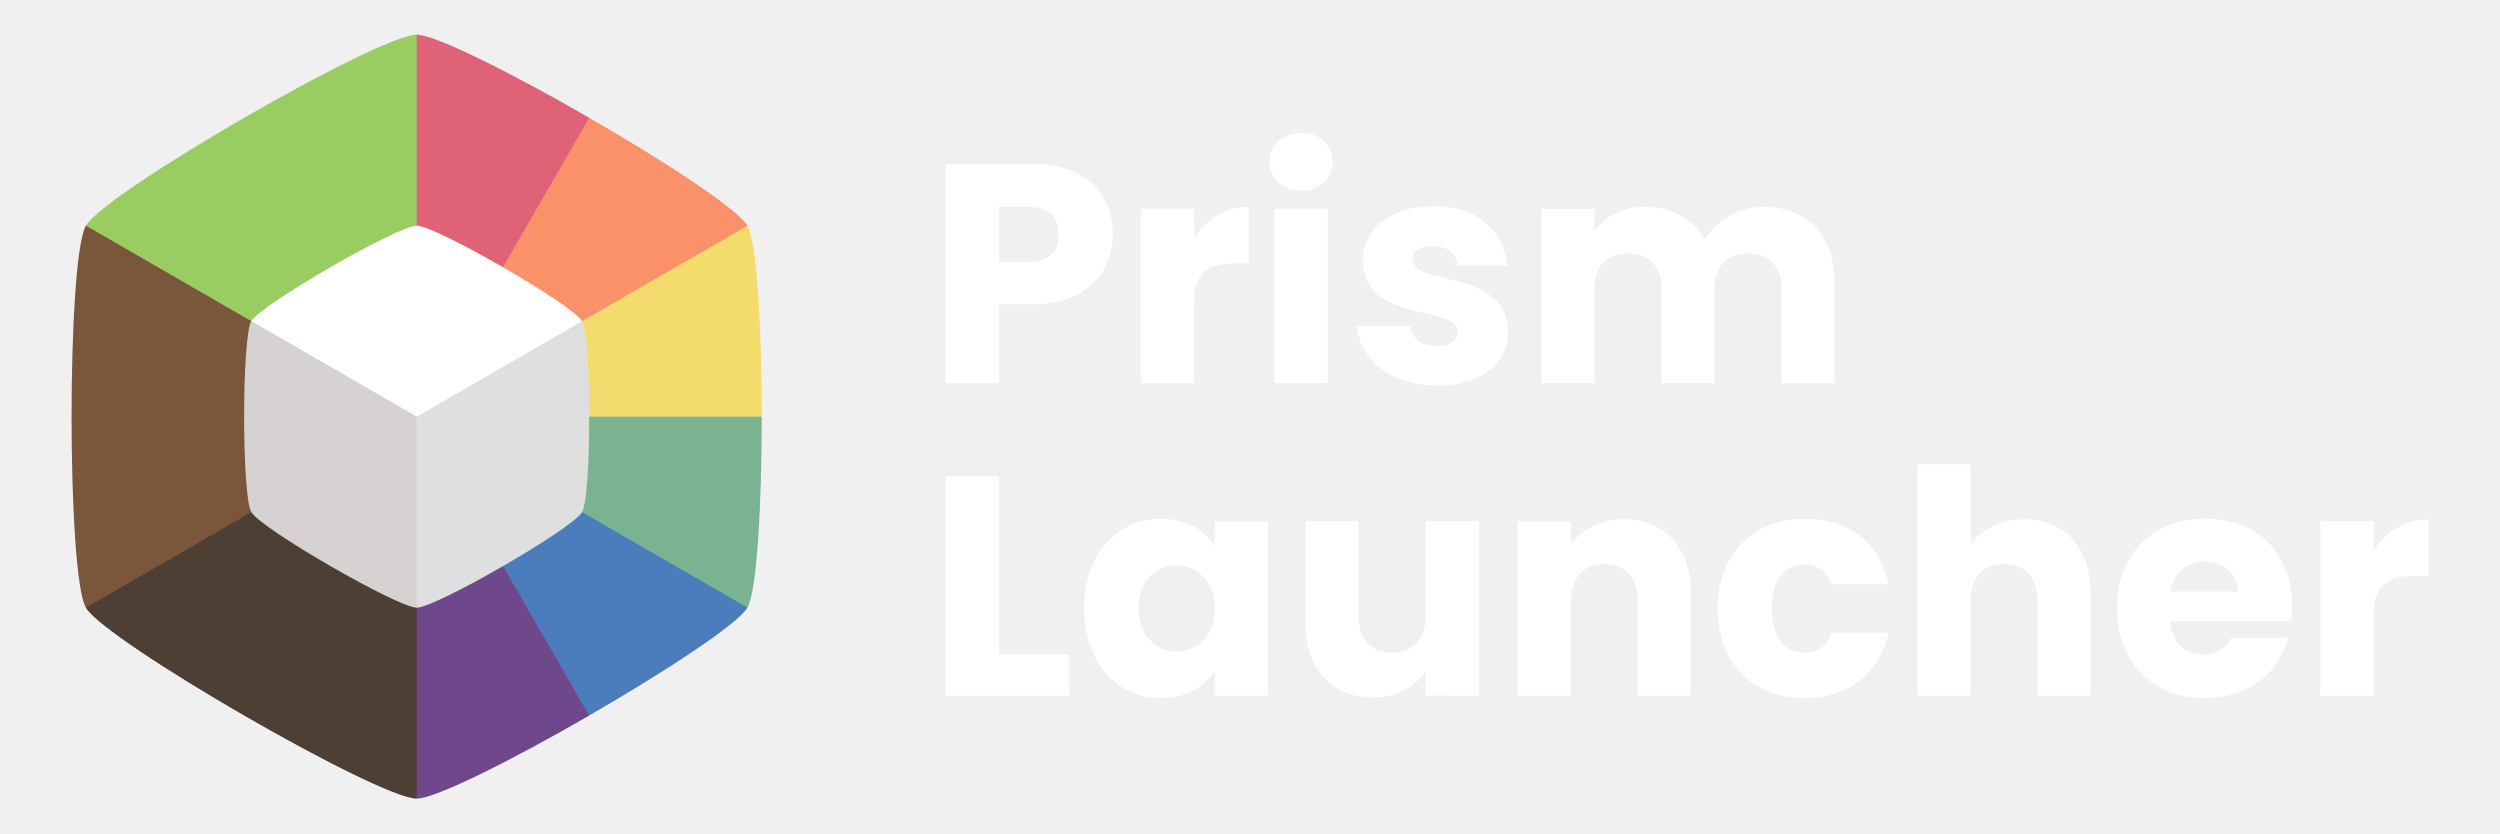
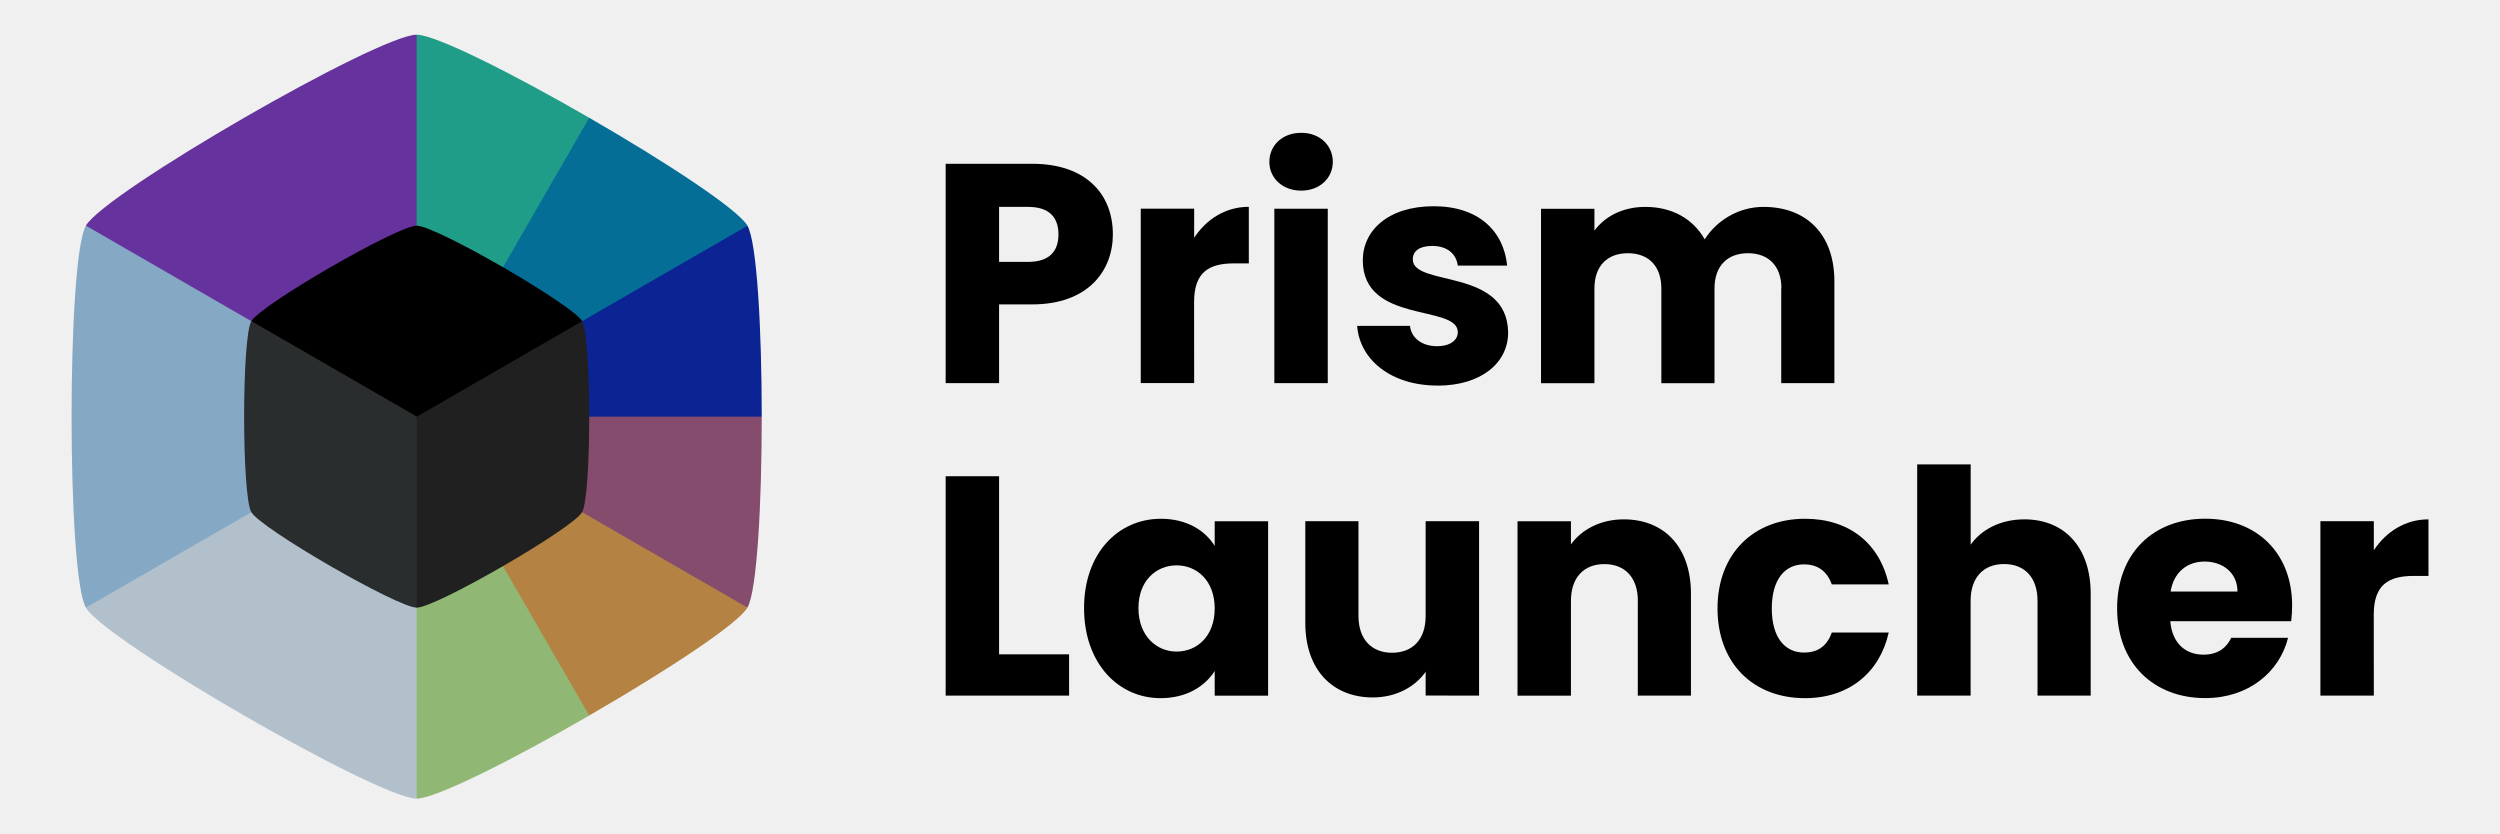
<svg xmlns="http://www.w3.org/2000/svg" width="144" height="48" version="1.1" viewBox="0 0 38.1 12.7" id="svg66">
  <defs id="defs70" />
  <g stroke-width=".265" id="g24">
-     <path d="m6.35 6.35" fill="#99cd61" id="path4" />
-     <path d="m6.35 0.529-2.521 4.366 2.521 1.455 2.52-1.455 0.11-3.1c-1.151-0.665-2.339-1.266-2.63-1.266z" fill="#df6277" id="path6" />
-     <path d="m8.98 1.795-2.63 4.555 2.52 1.455 2.521-4.366c-0.146-0.252-1.26-0.98-2.411-1.644z" fill="#fb9168" id="path8" />
-     <path d="m11.391 3.44-5.041 2.91 2.52 1.455 2.739-1.455c0-1.329-0.073-2.658-0.218-2.91z" fill="#f3db6c" id="path10" />
-     <path d="m6.35 6.35v2.91h5.041c0.146-0.252 0.218-1.581 0.218-2.91z" fill="#7ab392" id="path12" />
-     <path d="m6.35 6.35v2.91l2.63 1.644c1.151-0.665 2.266-1.392 2.411-1.644z" fill="#4b7cbc" id="path14" />
-     <path d="m6.35 6.35-2.521 1.455 2.521 4.366c0.291 0 1.479-0.601 2.63-1.266z" fill="#6f488c" id="path16" />
-     <path d="m3.829 4.895-2.52 4.366c0.291 0.504 4.459 2.91 5.041 2.91v-5.821z" fill="#4d3f33" id="path18" />
-     <path d="m1.309 3.44c-0.291 0.504-0.291 5.317 0 5.821l5.041-2.91v-2.91z" fill="#7a573b" id="path20" />
-     <path d="m6.35 0.529c-0.582-2e-8 -4.75 2.406-5.041 2.91l5.041 2.91z" fill="#99cd61" id="path22" />
+     <path d="m6.35 6.35" fill="#66329e" id="path4" />
+     <path d="m6.35 0.529-2.521 4.366 2.521 1.455 2.52-1.455 0.11-3.1c-1.151-0.665-2.339-1.266-2.63-1.266z" fill="#209d88" id="path6" />
+     <path d="m8.98 1.795-2.63 4.555 2.52 1.455 2.521-4.366c-0.146-0.252-1.26-0.98-2.411-1.644z" fill="#046e97" id="path8" />
+     <path d="m11.391 3.44-5.041 2.91 2.52 1.455 2.739-1.455c0-1.329-0.073-2.658-0.218-2.91z" fill="#0c2493" id="path10" />
+     <path d="m6.35 6.35v2.91h5.041c0.146-0.252 0.218-1.581 0.218-2.91z" fill="#854c6d" id="path12" />
+     <path d="m6.35 6.35v2.91l2.63 1.644c1.151-0.665 2.266-1.392 2.411-1.644z" fill="#b48343" id="path14" />
+     <path d="m6.35 6.35-2.521 1.455 2.521 4.366c0.291 0 1.479-0.601 2.63-1.266z" fill="#90b773" id="path16" />
+     <path d="m3.829 4.895-2.52 4.366c0.291 0.504 4.459 2.91 5.041 2.91v-5.821z" fill="#b2c0cc" id="path18" />
+     <path d="m1.309 3.44c-0.291 0.504-0.291 5.317 0 5.821l5.041-2.91v-2.91z" fill="#85a8c4" id="path20" />
+     <path d="m6.35 0.529c-0.582-2e-8 -4.75 2.406-5.041 2.91l5.041 2.91z" fill="#66329e" id="path22" />
  </g>
  <g transform="matrix(.88 0 0 .88 -10.906 -1.2421)" id="g32">
    <g transform="translate(13.26 2.2776)" id="g28">
-       <path transform="matrix(.96975 0 0 .96975 .1921 .1921)" d="m6.35 2.939c-0.341 0-2.783 1.41-2.953 1.705l2.953 5.116 2.954-5.116c-0.171-0.295-2.613-1.705-2.954-1.705z" fill="#fff" stroke-width=".265" id="path26" />
+       <path transform="matrix(.96975 0 0 .96975 .1921 .1921)" d="m6.35 2.939c-0.341 0-2.783 1.41-2.953 1.705l2.953 5.116 2.954-5.116c-0.171-0.295-2.613-1.705-2.954-1.705z" fill="#000000" stroke-width=".265" id="path26" />
    </g>
-     <path d="m16.746 6.974 2.864 4.961c0.331 0 2.699-1.367 2.864-1.654 0.165-0.286 0.165-3.021 0-3.307l-2.864 1.654z" fill="#dfdfdf" stroke-width=".265" id="path30" />
+     <path d="m16.746 6.974 2.864 4.961c0.331 0 2.699-1.367 2.864-1.654 0.165-0.286 0.165-3.021 0-3.307l-2.864 1.654z" fill="#202020" stroke-width=".265" id="path30" />
  </g>
-   <path d="m3.83 4.895c-0.146 0.252-0.146 2.658 0 2.91 0.146 0.252 2.229 1.455 2.52 1.455v-2.91z" fill="#d6d2d2" stroke-width=".265" id="path34" />
-   <g fill="#14191e" stroke-width=".265" aria-label="Prism Launcher" id="g62" style="fill:#ffffff;fill-opacity:1">
-     <path d="m15.669 3.991h-0.443v-0.838h0.443c0.324 0 0.462 0.162 0.462 0.419 0 0.257-0.138 0.419-0.462 0.419zm1.291-0.419c0-0.614-0.41-1.076-1.229-1.076h-1.319v3.343h0.814v-1.2h0.505c0.852 0 1.229-0.514 1.229-1.067z" id="path36" style="fill:#ffffff;fill-opacity:1" />
-     <path d="m18.198 4.605c0-0.457 0.224-0.591 0.61-0.591h0.224v-0.862c-0.357 0-0.648 0.191-0.833 0.471v-0.443h-0.814v2.658h0.814z" id="path38" style="fill:#ffffff;fill-opacity:1" />
-     <path d="m19.421 3.181v2.658h0.814v-2.658zm0.41-0.276c0.286 0 0.481-0.195 0.481-0.438 0-0.248-0.195-0.443-0.481-0.443-0.291 0-0.486 0.195-0.486 0.443 0 0.243 0.195 0.438 0.486 0.438z" id="path40" style="fill:#ffffff;fill-opacity:1" />
-     <path d="m21.908 5.877c0.667 0 1.076-0.348 1.076-0.81-0.014-0.991-1.453-0.691-1.453-1.114 0-0.129 0.105-0.205 0.295-0.205 0.229 0 0.367 0.119 0.391 0.3h0.752c-0.052-0.524-0.433-0.905-1.119-0.905-0.695 0-1.081 0.371-1.081 0.824 0 0.976 1.448 0.667 1.448 1.095 0 0.119-0.11 0.214-0.319 0.214-0.224 0-0.391-0.124-0.41-0.31h-0.805c0.038 0.514 0.514 0.91 1.224 0.91z" id="path42" style="fill:#ffffff;fill-opacity:1" />
-     <path d="m27.146 4.396v1.443h0.81v-1.553c0-0.714-0.424-1.133-1.081-1.133-0.386 0-0.719 0.214-0.895 0.495-0.181-0.319-0.505-0.495-0.905-0.495-0.348 0-0.619 0.148-0.776 0.362v-0.333h-0.814v2.658h0.814v-1.443c0-0.348 0.2-0.538 0.51-0.538 0.31 0 0.51 0.191 0.51 0.538v1.443h0.81v-1.443c0-0.348 0.2-0.538 0.51-0.538 0.31 0 0.51 0.191 0.51 0.538z" id="path44" style="fill:#ffffff;fill-opacity:1" />
-     <path d="m15.226 7.258h-0.814v3.343h1.881v-0.629h-1.067z" id="path46" style="fill:#ffffff;fill-opacity:1" />
-     <path d="m16.521 9.268c0 0.838 0.519 1.372 1.167 1.372 0.395 0 0.676-0.181 0.824-0.414v0.376h0.814v-2.658h-0.814v0.376c-0.143-0.233-0.424-0.414-0.819-0.414-0.652 0-1.172 0.524-1.172 1.362zm1.991 0.005c0 0.424-0.271 0.657-0.581 0.657-0.305 0-0.581-0.238-0.581-0.662s0.276-0.652 0.581-0.652c0.31 0 0.581 0.233 0.581 0.657z" id="path48" style="fill:#ffffff;fill-opacity:1" />
-     <path d="m22.541 10.601v-2.658h-0.814v1.443c0 0.362-0.2 0.562-0.514 0.562-0.305 0-0.51-0.2-0.51-0.562v-1.443h-0.81v1.553c0 0.71 0.414 1.133 1.029 1.133 0.357 0 0.643-0.162 0.805-0.391v0.362z" id="path50" style="fill:#ffffff;fill-opacity:1" />
-     <path d="m24.96 9.158v1.443h0.81v-1.553c0-0.714-0.41-1.133-1.024-1.133-0.357 0-0.643 0.157-0.805 0.381v-0.352h-0.814v2.658h0.814v-1.443c0-0.362 0.2-0.562 0.51-0.562 0.31 0 0.51 0.2 0.51 0.562z" id="path52" style="fill:#ffffff;fill-opacity:1" />
-     <path d="m26.175 9.273c0 0.843 0.552 1.367 1.333 1.367 0.667 0 1.138-0.386 1.276-1h-0.867c-0.071 0.195-0.2 0.305-0.424 0.305-0.291 0-0.491-0.229-0.491-0.672s0.2-0.672 0.491-0.672c0.224 0 0.357 0.119 0.424 0.305h0.867c-0.138-0.633-0.61-1-1.276-1-0.781 0-1.333 0.529-1.333 1.367z" id="path54" style="fill:#ffffff;fill-opacity:1" />
-     <path d="m29.218 7.077v3.524h0.814v-1.443c0-0.362 0.2-0.562 0.51-0.562 0.31 0 0.51 0.2 0.51 0.562v1.443h0.81v-1.553c0-0.714-0.405-1.133-1.01-1.133-0.367 0-0.657 0.157-0.819 0.386v-1.224z" id="path56" style="fill:#ffffff;fill-opacity:1" />
-     <path d="m33.599 8.558c0.271 0 0.5 0.167 0.5 0.457h-1.019c0.048-0.295 0.252-0.457 0.519-0.457zm1.272 1.162h-0.867c-0.067 0.143-0.195 0.257-0.424 0.257-0.262 0-0.476-0.162-0.505-0.51h1.843c0.009-0.081 0.014-0.162 0.014-0.238 0-0.81-0.548-1.324-1.324-1.324-0.791 0-1.343 0.524-1.343 1.367 0 0.843 0.562 1.367 1.343 1.367 0.662 0 1.133-0.4 1.262-0.919z" id="path58" style="fill:#ffffff;fill-opacity:1" />
-     <path d="m36.176 9.368c0-0.457 0.224-0.591 0.61-0.591h0.224v-0.862c-0.357 0-0.648 0.191-0.833 0.471v-0.443h-0.814v2.658h0.814z" id="path60" style="fill:#ffffff;fill-opacity:1" />
+   <path d="m3.83 4.895c-0.146 0.252-0.146 2.658 0 2.91 0.146 0.252 2.229 1.455 2.52 1.455v-2.91z" fill="#292d2d" stroke-width=".265" id="path34" />
+   <g fill="#ebe6e1" stroke-width=".265" aria-label="Prism Launcher" id="g62" style="fill:#000000;fill-opacity:1">
+     <path d="m15.669 3.991h-0.443v-0.838h0.443c0.324 0 0.462 0.162 0.462 0.419 0 0.257-0.138 0.419-0.462 0.419zm1.291-0.419c0-0.614-0.41-1.076-1.229-1.076h-1.319v3.343h0.814v-1.2h0.505c0.852 0 1.229-0.514 1.229-1.067z" id="path36" style="fill:#000000;fill-opacity:1" />
+     <path d="m18.198 4.605c0-0.457 0.224-0.591 0.61-0.591h0.224v-0.862c-0.357 0-0.648 0.191-0.833 0.471v-0.443h-0.814v2.658h0.814z" id="path38" style="fill:#000000;fill-opacity:1" />
+     <path d="m19.421 3.181v2.658h0.814v-2.658zm0.41-0.276c0.286 0 0.481-0.195 0.481-0.438 0-0.248-0.195-0.443-0.481-0.443-0.291 0-0.486 0.195-0.486 0.443 0 0.243 0.195 0.438 0.486 0.438z" id="path40" style="fill:#000000;fill-opacity:1" />
+     <path d="m21.908 5.877c0.667 0 1.076-0.348 1.076-0.81-0.014-0.991-1.453-0.691-1.453-1.114 0-0.129 0.105-0.205 0.295-0.205 0.229 0 0.367 0.119 0.391 0.3h0.752c-0.052-0.524-0.433-0.905-1.119-0.905-0.695 0-1.081 0.371-1.081 0.824 0 0.976 1.448 0.667 1.448 1.095 0 0.119-0.11 0.214-0.319 0.214-0.224 0-0.391-0.124-0.41-0.31h-0.805c0.038 0.514 0.514 0.91 1.224 0.91z" id="path42" style="fill:#000000;fill-opacity:1" />
+     <path d="m27.146 4.396v1.443h0.81v-1.553c0-0.714-0.424-1.133-1.081-1.133-0.386 0-0.719 0.214-0.895 0.495-0.181-0.319-0.505-0.495-0.905-0.495-0.348 0-0.619 0.148-0.776 0.362v-0.333h-0.814v2.658h0.814v-1.443c0-0.348 0.2-0.538 0.51-0.538 0.31 0 0.51 0.191 0.51 0.538v1.443h0.81v-1.443c0-0.348 0.2-0.538 0.51-0.538 0.31 0 0.51 0.191 0.51 0.538z" id="path44" style="fill:#000000;fill-opacity:1" />
+     <path d="m15.226 7.258h-0.814v3.343h1.881v-0.629h-1.067z" id="path46" style="fill:#000000;fill-opacity:1" />
+     <path d="m16.521 9.268c0 0.838 0.519 1.372 1.167 1.372 0.395 0 0.676-0.181 0.824-0.414v0.376h0.814v-2.658h-0.814v0.376c-0.143-0.233-0.424-0.414-0.819-0.414-0.652 0-1.172 0.524-1.172 1.362zm1.991 0.005c0 0.424-0.271 0.657-0.581 0.657-0.305 0-0.581-0.238-0.581-0.662s0.276-0.652 0.581-0.652c0.31 0 0.581 0.233 0.581 0.657z" id="path48" style="fill:#000000;fill-opacity:1" />
+     <path d="m22.541 10.601v-2.658h-0.814v1.443c0 0.362-0.2 0.562-0.514 0.562-0.305 0-0.51-0.2-0.51-0.562v-1.443h-0.81v1.553c0 0.71 0.414 1.133 1.029 1.133 0.357 0 0.643-0.162 0.805-0.391v0.362z" id="path50" style="fill:#000000;fill-opacity:1" />
+     <path d="m24.96 9.158v1.443h0.81v-1.553c0-0.714-0.41-1.133-1.024-1.133-0.357 0-0.643 0.157-0.805 0.381v-0.352h-0.814v2.658h0.814v-1.443c0-0.362 0.2-0.562 0.51-0.562 0.31 0 0.51 0.2 0.51 0.562z" id="path52" style="fill:#000000;fill-opacity:1" />
+     <path d="m26.175 9.273c0 0.843 0.552 1.367 1.333 1.367 0.667 0 1.138-0.386 1.276-1h-0.867c-0.071 0.195-0.2 0.305-0.424 0.305-0.291 0-0.491-0.229-0.491-0.672s0.2-0.672 0.491-0.672c0.224 0 0.357 0.119 0.424 0.305h0.867c-0.138-0.633-0.61-1-1.276-1-0.781 0-1.333 0.529-1.333 1.367z" id="path54" style="fill:#000000;fill-opacity:1" />
+     <path d="m29.218 7.077v3.524h0.814v-1.443c0-0.362 0.2-0.562 0.51-0.562 0.31 0 0.51 0.2 0.51 0.562v1.443h0.81v-1.553c0-0.714-0.405-1.133-1.01-1.133-0.367 0-0.657 0.157-0.819 0.386v-1.224z" id="path56" style="fill:#000000;fill-opacity:1" />
+     <path d="m33.599 8.558c0.271 0 0.5 0.167 0.5 0.457h-1.019c0.048-0.295 0.252-0.457 0.519-0.457zm1.272 1.162h-0.867c-0.067 0.143-0.195 0.257-0.424 0.257-0.262 0-0.476-0.162-0.505-0.51h1.843c0.009-0.081 0.014-0.162 0.014-0.238 0-0.81-0.548-1.324-1.324-1.324-0.791 0-1.343 0.524-1.343 1.367 0 0.843 0.562 1.367 1.343 1.367 0.662 0 1.133-0.4 1.262-0.919z" id="path58" style="fill:#000000;fill-opacity:1" />
+     <path d="m36.176 9.368c0-0.457 0.224-0.591 0.61-0.591h0.224v-0.862c-0.357 0-0.648 0.191-0.833 0.471v-0.443h-0.814v2.658h0.814z" id="path60" style="fill:#000000;fill-opacity:1" />
  </g>
</svg>
